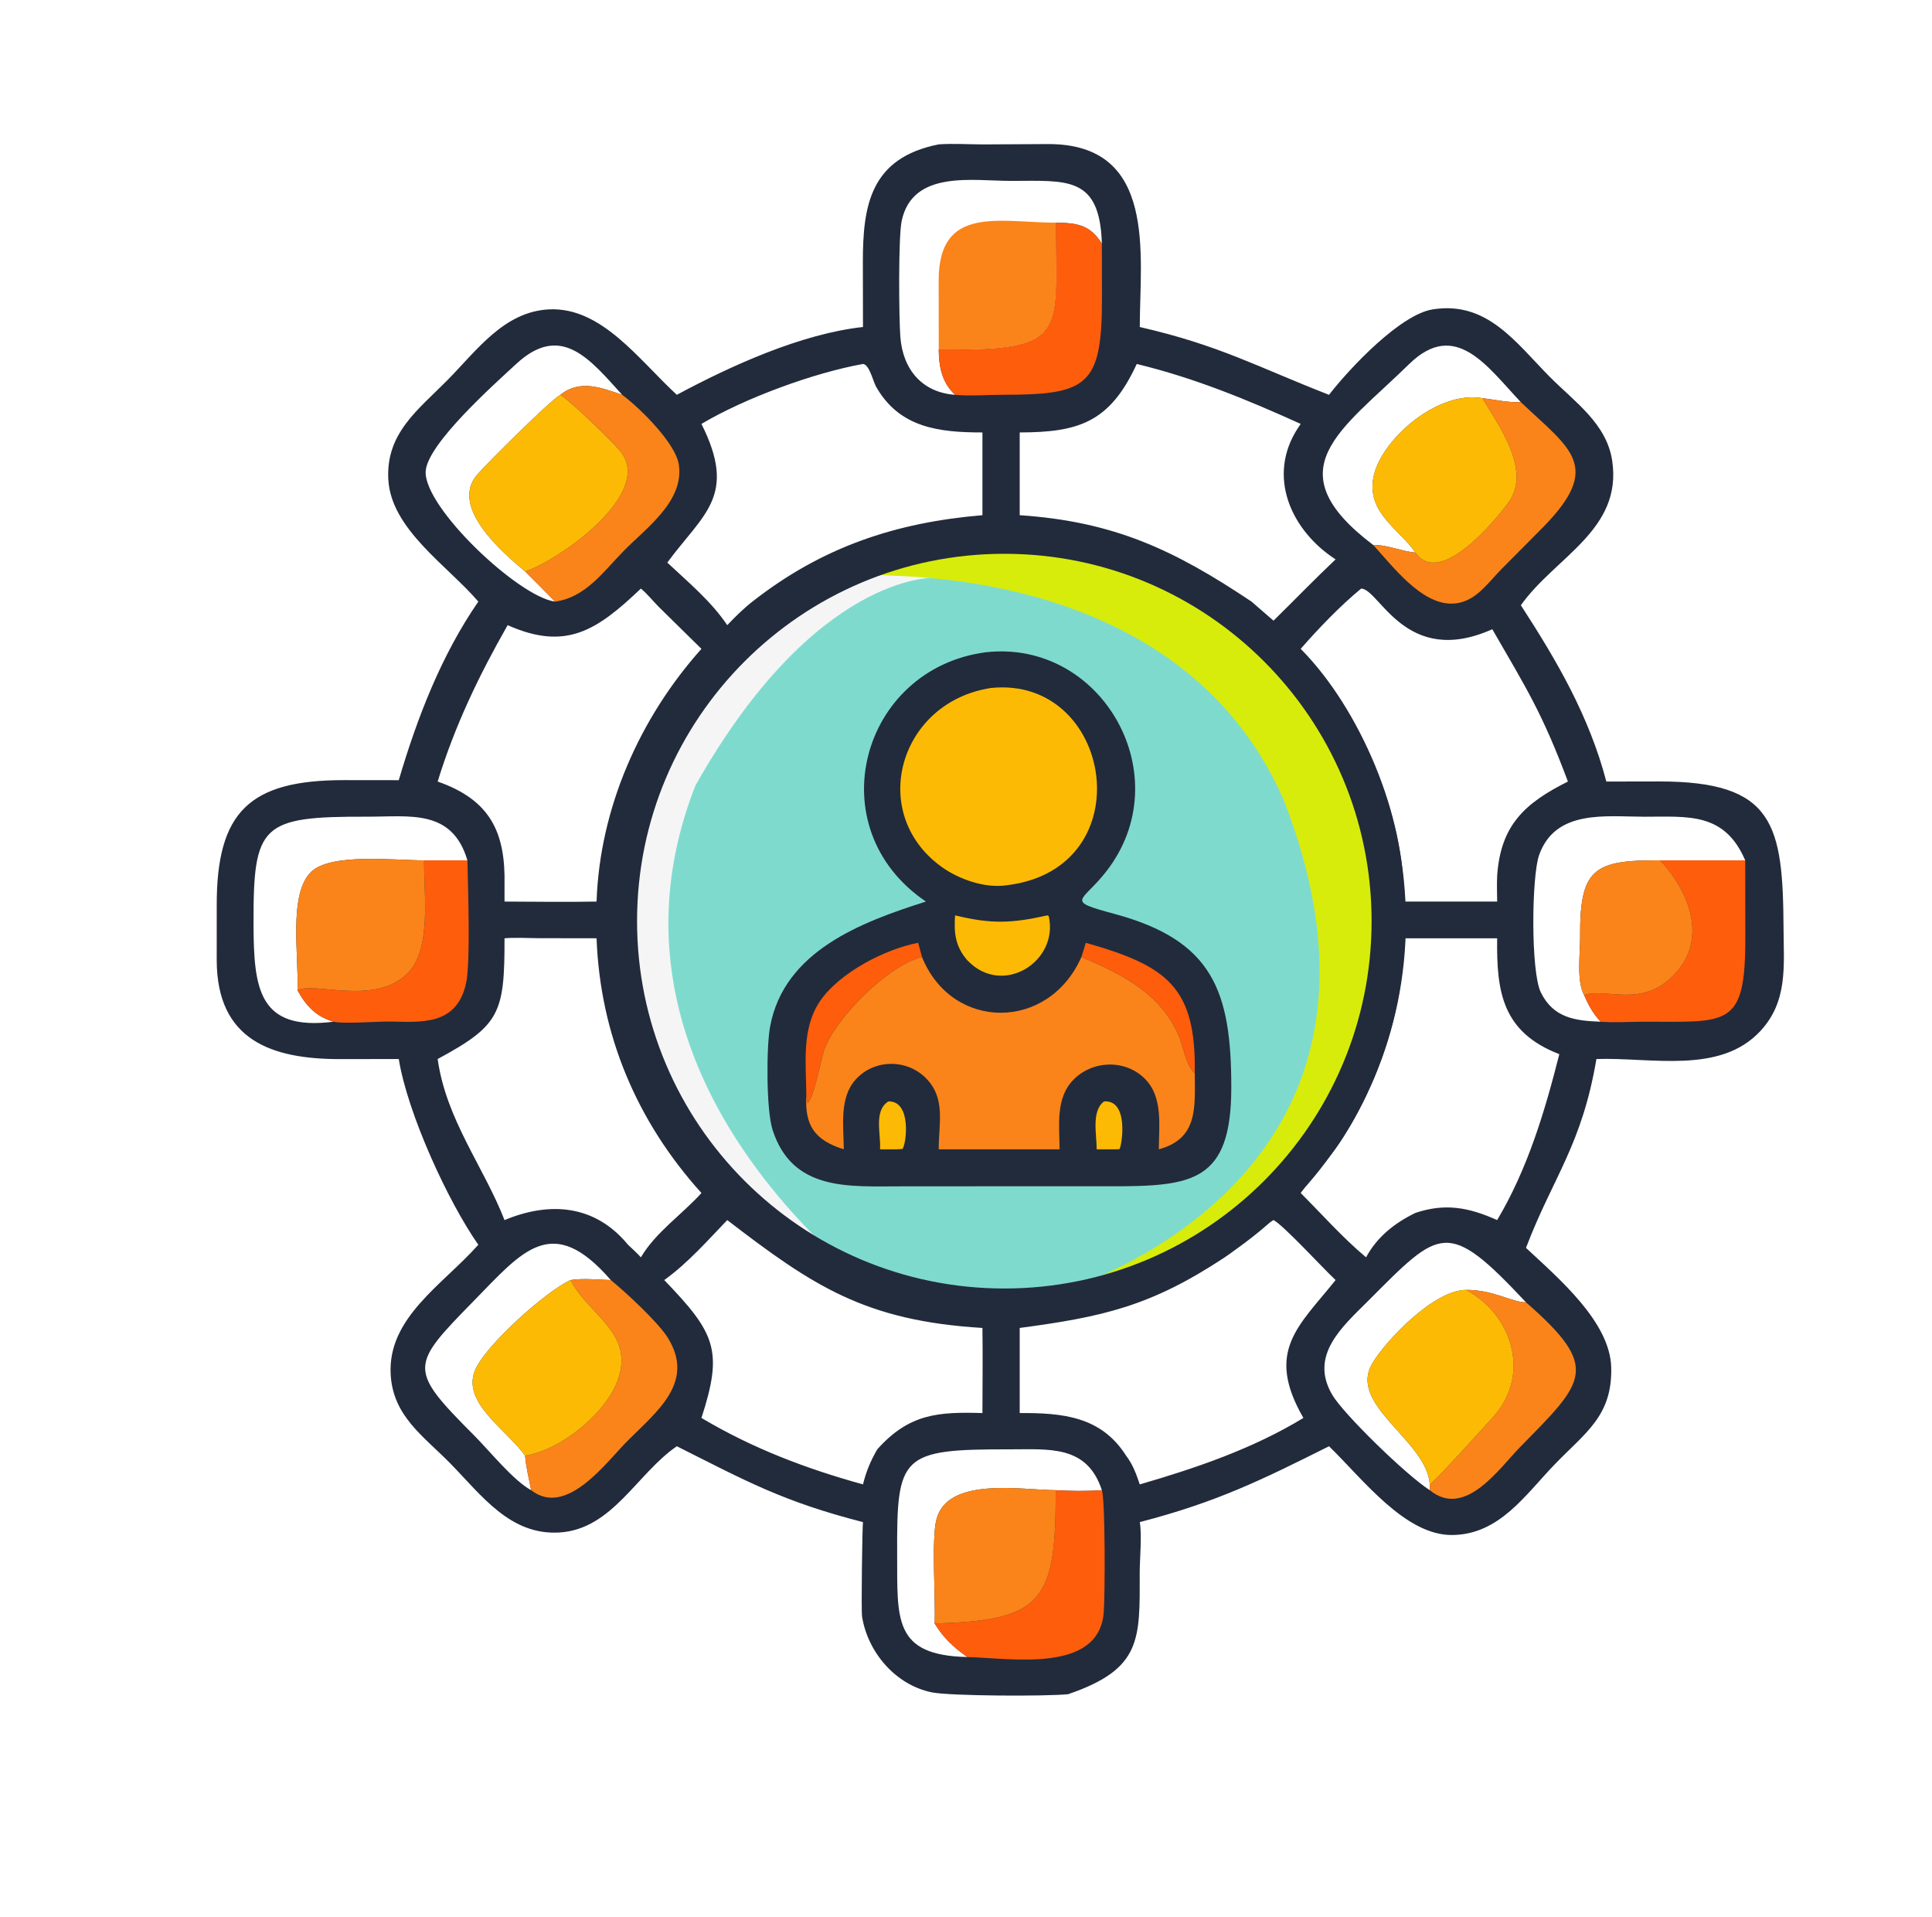
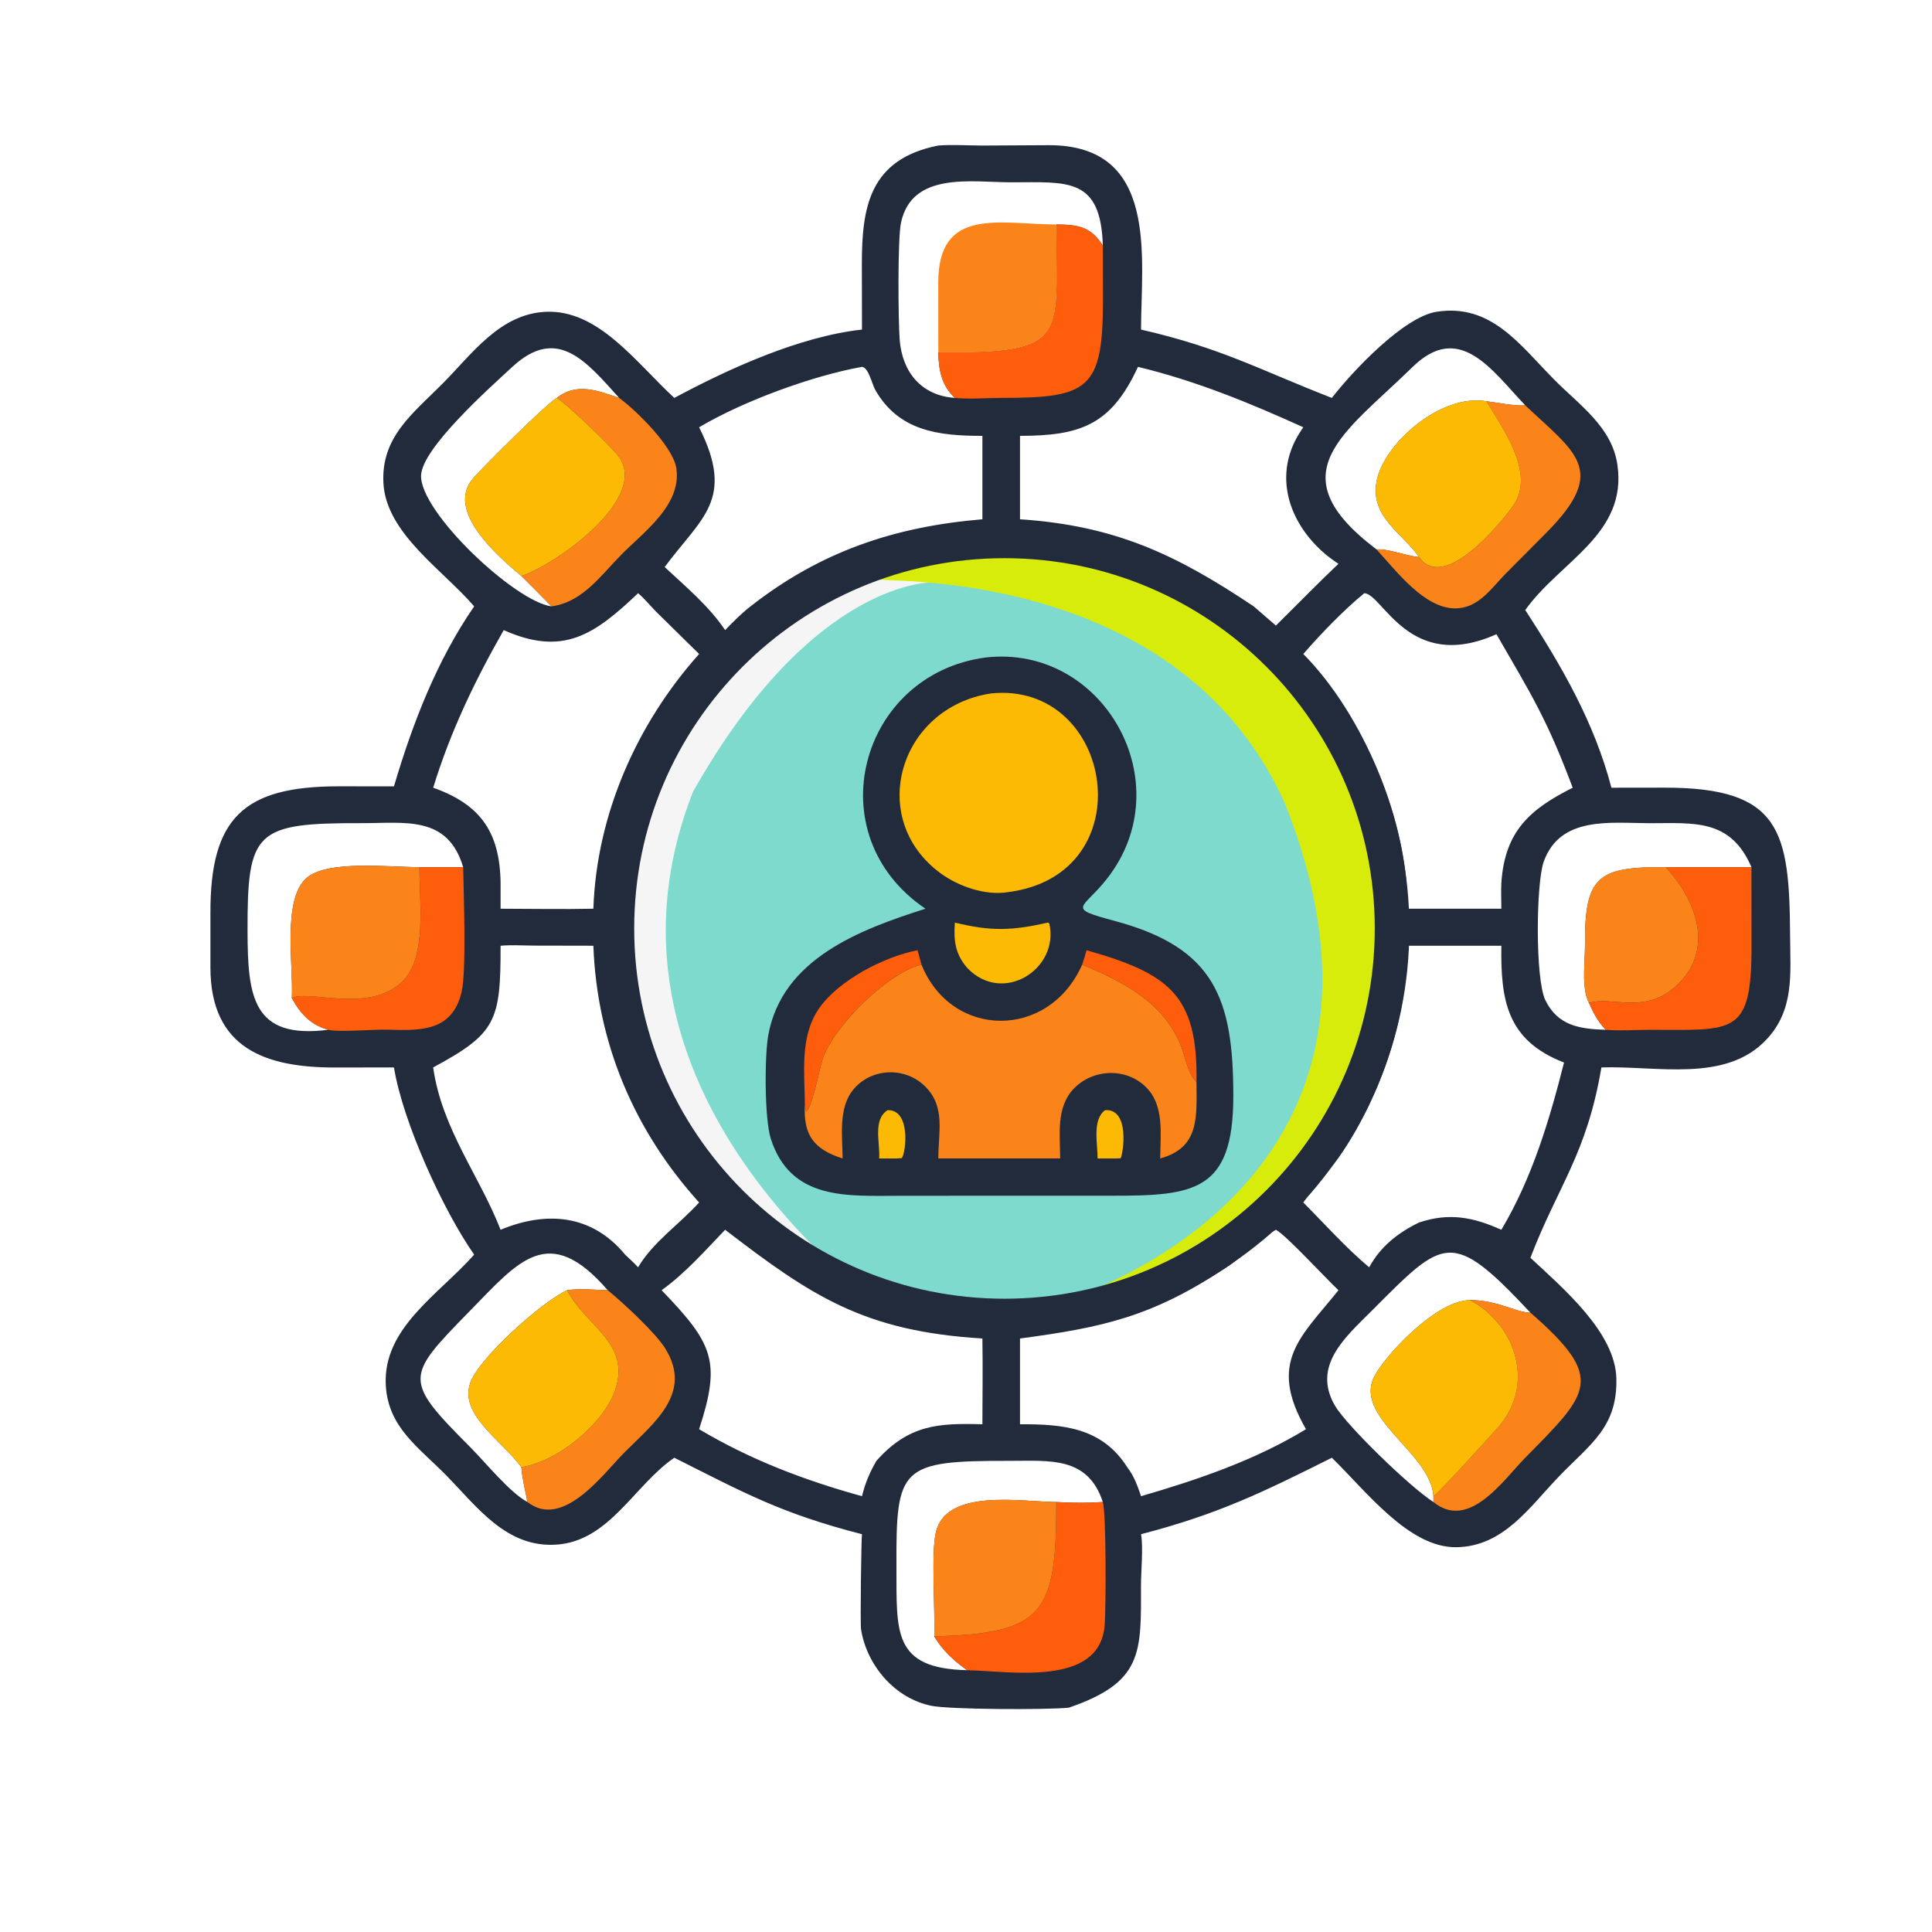
- <svg xmlns="http://www.w3.org/2000/svg" width="123" height="122" viewBox="0 0 123 122" fill="none">
-   <path d="M59.764 9.189C60.672 9.125 61.623 9.188 62.537 9.192L66.738 9.17C73.699 9.159 72.57 16.235 72.563 20.814C77.653 21.979 80.06 23.358 84.612 25.13C85.977 23.371 89.166 20.02 91.206 19.693C94.677 19.138 96.491 21.791 98.657 23.977C100.254 25.589 102.295 26.959 102.643 29.347C103.284 33.742 99.013 35.445 96.825 38.523C99.14 42.091 101.176 45.593 102.267 49.745L105.63 49.739C112.973 49.735 113.51 52.476 113.549 59.115C113.563 61.501 113.827 63.743 112.067 65.632C109.488 68.399 105.132 67.29 101.635 67.406C100.708 72.89 98.873 74.931 97.184 79.342L97.152 79.428C99.254 81.388 102.51 84.151 102.578 87.045C102.65 90.138 100.931 91.18 98.964 93.224C97.09 95.171 95.454 97.667 92.466 97.703C89.466 97.74 86.762 94.14 84.612 92.053C80.288 94.216 77.467 95.607 72.563 96.882C72.711 97.666 72.558 99.256 72.559 100.107C72.566 104.363 72.693 106.226 68.003 107.835C66.544 107.981 60.488 107.951 59.337 107.72C57.029 107.257 55.251 105.184 54.883 102.897C54.822 102.515 54.898 97.087 54.941 96.882C49.834 95.573 47.497 94.266 43.091 92.053C40.563 93.776 38.99 97.336 35.618 97.542C32.478 97.734 30.658 95.175 28.689 93.167C26.955 91.398 25.019 90.141 24.872 87.48C24.674 83.877 28.17 81.781 30.404 79.281L30.452 79.227C28.524 76.482 25.951 70.883 25.387 67.406L21.678 67.412C17.295 67.417 13.811 66.218 13.797 61.118L13.798 57.672C13.777 51.634 15.909 49.656 21.905 49.654L25.387 49.658C26.555 45.699 28.092 41.709 30.452 38.292C28.498 36.003 24.897 33.695 24.722 30.518C24.559 27.586 26.604 26.095 28.461 24.221C30.333 22.331 32.076 19.829 34.962 19.691C38.308 19.532 40.687 22.92 43.091 25.13C46.547 23.272 51.023 21.242 54.941 20.814L54.934 16.686C54.931 13.084 55.407 10.052 59.764 9.189ZM46.3 74.128C46.938 75.101 47.977 75.966 48.908 76.654C49.539 76.338 50.245 76.945 50.81 77.213C58.01 80.615 65.585 81.221 72.992 77.739C82.097 73.459 86.59 63.005 84.483 53.367C82.678 45.113 76.019 38.97 67.833 37.093C66.465 36.779 63.62 36.712 62.633 36.36L62.598 36.267C62.892 35.839 64.399 35.923 64.919 35.808C59.919 35.655 53.234 38.741 49.723 42.049C41.128 50.146 40.509 61.105 45.039 71.373C45.304 71.974 46.249 73.673 46.3 74.128ZM32.12 59.721C32.129 64.506 31.822 65.267 27.864 67.406C28.402 71.269 30.809 74.284 32.12 77.658C35.054 76.438 37.908 76.707 39.982 79.227C40.256 79.489 40.548 79.746 40.803 80.028C41.739 78.435 43.425 77.301 44.657 75.934C40.548 71.392 38.207 65.86 37.98 59.721L34.237 59.715C33.533 59.71 32.822 59.663 32.12 59.721ZM81.078 77.658L80.993 77.707C79.902 78.353 79.005 79.344 77.938 80.05C73.254 83.147 70.177 83.823 64.919 84.523V89.94C67.659 89.925 70.108 90.157 71.69 92.649C72.128 93.226 72.331 93.801 72.563 94.481C76.142 93.444 79.782 92.202 82.98 90.251C80.523 85.989 82.684 84.41 85.03 81.475C84.268 80.768 81.695 77.965 81.078 77.658ZM90.119 59.721H89.368C89.398 64.145 87.733 69.076 85.293 72.734C84.539 73.865 83.571 74.826 82.809 75.934C84.161 77.291 85.505 78.805 86.97 80.028C87.679 78.717 88.792 77.841 90.119 77.198C92.019 76.565 93.519 76.852 95.316 77.658C97.256 74.4 98.352 70.744 99.273 67.097C95.661 65.701 95.267 63.17 95.316 59.721H90.119ZM46.3 77.658C45.025 78.984 43.789 80.396 42.289 81.475C45.544 84.854 46.055 85.957 44.657 90.251C47.908 92.186 51.302 93.475 54.941 94.481C55.144 93.659 55.426 92.978 55.855 92.246C57.894 89.962 59.759 89.861 62.546 89.94C62.549 88.135 62.574 86.327 62.546 84.523C55.078 84.069 51.767 81.858 46.3 77.658ZM86.659 37.462C85.353 38.534 83.925 40.015 82.809 41.299C86.595 45.117 89.489 51.986 89.368 57.384H95.316C95.313 56.842 95.289 56.291 95.316 55.75C95.532 52.483 97.127 51.095 99.821 49.745C98.188 45.389 97.207 43.86 95.007 40.051C89.479 42.519 87.834 37.493 86.659 37.462ZM40.803 37.462C38.012 40.114 36.048 41.45 32.319 39.791C30.484 43.008 28.955 46.195 27.864 49.745C31.22 50.919 32.193 52.982 32.12 56.34V57.384C34.071 57.388 36.029 57.425 37.98 57.384C38.182 51.439 40.72 45.701 44.657 41.299L41.955 38.642C41.585 38.272 41.201 37.789 40.803 37.462ZM54.941 23.167C51.835 23.722 47.455 25.321 44.657 26.982C46.961 31.574 44.785 32.688 42.483 35.808C43.807 37.047 45.283 38.277 46.3 39.791C46.808 39.259 47.321 38.747 47.901 38.292C52.349 34.808 57.029 33.255 62.546 32.792V27.525C59.761 27.526 57.256 27.222 55.775 24.611C55.58 24.267 55.348 23.192 54.941 23.167ZM72.37 23.167C70.658 26.887 68.677 27.516 64.919 27.525V32.792C70.923 33.197 74.748 34.993 79.678 38.292L81.078 39.505C82.398 38.21 83.687 36.872 85.03 35.604C82.191 33.767 80.621 30.3 82.644 27.226L82.809 26.982C79.396 25.434 76.025 24.05 72.37 23.167ZM60.806 25.13C59.97 24.347 59.775 23.352 59.764 22.247L60.803 22.249C68.047 22.257 67.216 20.97 67.213 14.176C68.591 14.185 69.398 14.316 70.15 15.509C70.02 11.187 67.948 11.51 64.388 11.514C61.91 11.517 58.096 10.802 57.404 14.067C57.187 15.093 57.228 20.243 57.32 21.442C57.479 23.515 58.704 24.982 60.806 25.13ZM46.3 74.128C46.249 73.673 45.304 71.974 45.039 71.373C40.509 61.105 41.128 50.146 49.723 42.049C53.234 38.741 59.919 35.655 64.919 35.808C66.881 35.784 68.972 36.435 70.635 36.37C65.38 34.384 59.06 34.945 54.003 37.245C42.319 42.56 36.979 56.87 42.442 68.507C43.385 70.514 44.667 72.61 46.3 74.128ZM101.907 65.031C101.413 64.508 101.139 63.989 100.851 63.334C100.355 62.41 100.605 60.7 100.598 59.672C100.567 55.313 101.42 54.732 105.692 54.76H111.108C109.785 51.681 107.466 51.986 104.683 51.984C102.228 51.981 99.022 51.501 97.986 54.428C97.508 55.778 97.447 61.838 98.096 63.164C98.894 64.793 100.287 64.975 101.907 65.031ZM21.234 65.031C20.109 64.698 19.489 64.029 18.939 63.026C19.042 60.936 18.341 56.917 19.805 55.497C21.059 54.281 25.067 54.761 27 54.76H29.758C28.78 51.467 26.084 51.989 23.352 51.982C16.627 51.964 16.123 52.469 16.141 58.799C16.152 62.94 16.457 65.635 21.234 65.031ZM61.584 105.469C60.732 104.868 60.04 104.229 59.504 103.331C59.571 101.735 59.292 98.011 59.615 96.723C60.308 93.963 65.064 94.841 67.213 94.85C68.197 94.906 69.166 94.918 70.15 94.85C69.204 91.955 66.787 92.254 64.277 92.25C57.355 92.238 57.088 92.615 57.117 98.935C57.136 103.057 56.851 105.363 61.584 105.469ZM35.337 38.292C34.711 37.643 34.068 37.009 33.431 36.37C32.02 35.19 28.596 32.27 30.382 30.21C31.027 29.467 35.044 25.466 35.674 25.13C36.926 24.128 38.284 24.678 39.611 25.13C37.538 22.842 35.714 20.526 32.859 23.17C31.478 24.449 27.181 28.266 27.1 30.011C26.994 32.31 33.013 37.989 35.337 38.292ZM91.027 94.85V94.481C90.849 91.683 85.796 89.438 87.366 86.783C88.246 85.296 91.301 82.108 93.336 82.102C95.101 82.093 96.23 82.888 97.152 82.893C92.144 77.542 91.708 78.189 87.136 82.768C85.461 84.444 83.334 86.255 84.818 88.781C85.526 89.988 89.484 93.858 91.027 94.85ZM87.429 34.692C88.263 34.655 89.239 35.095 90.119 35.175C89.052 33.65 87.044 32.654 87.428 30.434C87.837 28.07 91.462 24.837 94.371 25.34C95.144 25.434 96.057 25.637 96.825 25.598C94.717 23.38 92.677 20.27 89.706 23.18C85.402 27.394 81.066 29.876 87.429 34.692ZM33.817 94.85C33.678 94.108 33.488 93.407 33.431 92.649C32.214 90.972 29.469 89.319 30.212 87.299C30.801 85.699 34.805 82.152 36.325 81.475C37.133 81.346 38.067 81.455 38.886 81.475C35.139 77.152 33.263 79.635 30.136 82.829C26.089 86.964 25.972 87.135 30.22 91.4C31.17 92.355 32.694 94.248 33.817 94.85Z" fill="#222B3B" />
-   <path d="M87.103 58.412C87.103 71.326 76.526 82.231 63.612 82.231C50.699 82.231 40.34 71.326 40.34 58.412C40.34 45.499 50.808 35.031 63.722 35.031C76.635 35.031 87.103 45.499 87.103 58.412Z" fill="#7FDACE" />
-   <path d="M29.759 54.761C29.785 56.316 29.971 61.237 29.67 62.594C29.073 65.282 26.83 65.054 24.887 65.021C24.006 65.006 21.916 65.186 21.235 65.032C20.11 64.699 19.49 64.03 18.939 63.026C20.032 62.476 23.793 64.013 25.905 61.996C27.506 60.467 26.977 56.899 27.001 54.761H29.759Z" fill="#FE5D0C" />
-   <path d="M58.258 71.851C58.258 73.118 57.525 74.145 56.619 74.145C55.714 74.145 54.98 73.118 54.98 71.851C54.98 70.584 55.714 69.556 56.619 69.556C57.525 69.556 58.258 70.584 58.258 71.851Z" fill="#FDBA05" />
-   <path d="M72.026 71.851C72.026 73.118 71.292 74.145 70.387 74.145C69.482 74.145 68.748 73.118 68.748 71.851C68.748 70.584 69.482 69.556 70.387 69.556C71.292 69.556 72.026 70.584 72.026 71.851Z" fill="#FDBA05" />
-   <path d="M93.337 82.101C95.101 82.093 96.23 82.887 97.152 82.893C101.958 87.083 100.877 87.928 96.786 92.095C95.451 93.455 93.268 96.686 91.027 94.849V94.481C91.4 94.244 94.649 90.648 95.093 90.149C97.458 87.49 96.296 83.699 93.337 82.101Z" fill="#FA8419" />
-   <path d="M35.674 25.129C36.927 24.128 38.285 24.678 39.611 25.129C40.787 26.006 43.017 28.232 43.217 29.567C43.565 31.888 41.164 33.59 39.736 35.037C38.436 36.355 37.3 38.024 35.338 38.292C34.712 37.642 34.068 37.008 33.432 36.369C35.422 35.754 41.742 31.419 39.478 28.702C38.936 28.052 36.34 25.537 35.674 25.129Z" fill="#FA8419" />
-   <path d="M111.109 54.761L111.115 59.676C111.125 65.433 110.029 65.031 104.681 65.031C103.762 65.032 102.825 65.102 101.908 65.032C101.414 64.509 101.14 63.99 100.852 63.335C102.258 62.881 104.339 64.079 106.317 62.298C108.816 60.048 107.668 56.889 105.692 54.761H111.109Z" fill="#FE5D0C" />
-   <path d="M94.37 25.34C95.143 25.434 96.056 25.638 96.824 25.599C99.985 28.59 102.059 29.664 98.24 33.556L95.575 36.239C94.654 37.177 93.869 38.404 92.423 38.42C90.46 38.442 88.687 36.06 87.428 34.692C88.262 34.656 89.238 35.096 90.118 35.176C91.674 37.426 95.239 33.077 96.034 31.981C97.52 29.936 95.419 27.096 94.37 25.34Z" fill="#FA8419" />
-   <path d="M38.887 81.475C39.841 82.256 41.893 84.15 42.514 85.146C44.284 87.985 41.801 89.851 39.941 91.721C38.591 93.078 36.059 96.601 33.817 94.85C33.678 94.108 33.489 93.407 33.432 92.649C35.824 92.259 38.648 89.852 39.353 87.784C40.377 84.78 37.447 83.713 36.325 81.475C37.133 81.346 38.067 81.455 38.887 81.475Z" fill="#FA8419" />
-   <path d="M67.212 94.851C68.196 94.907 69.166 94.919 70.15 94.851C70.374 95.525 70.354 101.692 70.266 102.671C69.919 106.527 64.346 105.534 61.584 105.47C60.731 104.868 60.04 104.229 59.504 103.331C66.5 103.166 67.211 101.809 67.212 94.851Z" fill="#FE5D0C" />
-   <path d="M67.213 14.177C68.59 14.186 69.398 14.316 70.15 15.51L70.156 18.962C70.165 24.601 69.218 25.126 63.816 25.128C62.821 25.128 61.796 25.219 60.806 25.13C59.97 24.348 59.775 23.353 59.764 22.248L60.803 22.25C68.047 22.258 67.215 20.971 67.213 14.177Z" fill="#FE5D0C" />
-   <path d="M100.851 63.334C100.355 62.409 100.605 60.7 100.598 59.671C100.567 55.313 101.42 54.732 105.692 54.76C107.668 56.888 108.816 60.047 106.317 62.297C104.339 64.078 102.258 62.88 100.851 63.334Z" fill="#FA8419" />
-   <path d="M59.504 103.33C59.571 101.735 59.291 98.011 59.615 96.723C60.307 93.963 65.063 94.84 67.213 94.85C67.211 101.808 66.5 103.165 59.504 103.33Z" fill="#FA8419" />
-   <path d="M18.939 63.026C19.041 60.936 18.341 56.918 19.805 55.497C21.059 54.281 25.067 54.761 27 54.76C26.976 56.898 27.505 60.466 25.904 61.995C23.793 64.012 20.032 62.475 18.939 63.026Z" fill="#FA8419" />
-   <path d="M33.431 92.65C32.214 90.972 29.468 89.32 30.212 87.3C30.8 85.699 34.805 82.153 36.325 81.476C37.446 83.713 40.376 84.781 39.352 87.784C38.647 89.853 35.824 92.259 33.431 92.65Z" fill="#FDBA05" />
-   <path d="M90.118 35.175C89.051 33.65 87.043 32.654 87.427 30.434C87.836 28.07 91.461 24.837 94.37 25.34C95.419 27.096 97.519 29.935 96.034 31.981C95.239 33.076 91.674 37.426 90.118 35.175Z" fill="#FDBA05" />
-   <path d="M33.43 36.369C32.019 35.189 28.595 32.27 30.381 30.21C31.027 29.467 35.044 25.466 35.673 25.129C36.339 25.538 38.935 28.052 39.477 28.703C41.741 31.419 35.421 35.755 33.43 36.369Z" fill="#FDBA05" />
-   <path d="M91.028 94.481C90.849 91.682 85.796 89.438 87.367 86.782C88.246 85.295 91.301 82.107 93.337 82.101C96.296 83.699 97.459 87.49 95.093 90.149C94.649 90.648 91.4 94.244 91.028 94.481Z" fill="#FDBA05" />
-   <path d="M59.765 22.247L59.76 17.832C59.765 13.032 63.632 14.162 67.214 14.175C67.216 20.97 68.048 22.257 60.804 22.249L59.765 22.247Z" fill="#FA8419" />
-   <path d="M62.739 41.519C70.185 40.663 75.149 49.449 70.411 55.491C68.864 57.464 67.76 57.308 70.958 58.171C77.21 59.859 78.388 63.076 78.39 69.201C78.392 75.256 75.909 75.511 70.683 75.507L64.14 75.506L57.307 75.51C54.038 75.511 50.438 75.828 49.183 71.906C48.78 70.647 48.784 66.666 49.027 65.349C49.914 60.537 54.821 58.692 58.949 57.384C52.034 52.708 54.797 42.581 62.739 41.519ZM70.29 70.103C69.458 70.724 69.831 72.252 69.819 73.154H70.946L71.267 73.144C71.424 72.944 71.898 69.991 70.29 70.103ZM56.564 70.103C55.601 70.696 56.098 72.189 56.025 73.154H57.118L57.458 73.13C57.716 72.773 58.037 70.072 56.564 70.103Z" fill="#222B3B" />
-   <path d="M69.124 60.008C74.318 61.483 76.155 62.823 76.064 68.319C75.498 67.787 75.365 66.731 75.077 66.019C73.963 63.268 71.428 62.006 68.846 60.915C68.942 60.614 69.042 60.313 69.124 60.008Z" fill="#FE5D0C" />
-   <path d="M51.335 69.742C51.322 67.71 51.01 65.472 52.216 63.708C53.438 61.918 56.35 60.404 58.454 60.008L58.699 60.915C56.554 61.425 53.149 64.825 52.46 66.867C52.283 67.391 51.79 69.988 51.413 70.205L51.335 69.742Z" fill="#FE5D0C" />
-   <path d="M66.679 58.263L66.765 58.303C67.436 61.186 63.834 63.49 61.584 61.121C60.822 60.244 60.722 59.387 60.806 58.263C63.097 58.821 64.403 58.775 66.679 58.263Z" fill="#FDBA05" />
-   <path d="M63.086 43.79C70.862 42.986 72.835 55.252 64.139 56.34C62.735 56.564 61.045 55.976 59.92 55.157C55.22 51.737 57.247 44.685 63.086 43.79Z" fill="#FDBA05" />
-   <path d="M51.335 69.743L51.413 70.206C51.79 69.989 52.283 67.391 52.46 66.868C53.149 64.826 56.554 61.426 58.699 60.915C60.608 65.635 66.753 65.653 68.846 60.915C71.428 62.006 73.963 63.269 75.078 66.02C75.366 66.731 75.498 67.788 76.064 68.319C76.079 70.535 76.265 72.475 73.775 73.154C73.785 71.65 74.05 69.825 72.892 68.665C71.638 67.409 69.543 67.479 68.322 68.743C67.187 69.916 67.45 71.661 67.459 73.154H59.764C59.752 71.53 60.242 69.908 58.932 68.607C57.69 67.373 55.603 67.418 54.444 68.746C53.427 69.912 53.707 71.712 53.72 73.154C51.859 72.569 51.231 71.636 51.335 69.743Z" fill="#FA8419" />
-   <path d="M44.273 49.999C36.515 69.775 57.567 83.337 56.854 83.061C45.59 78.689 37.547 67.212 40.211 55.26C42.875 43.308 54.215 34.047 59.46 36.778C59.46 36.778 51.921 36.45 44.273 49.999Z" fill="#F5F5F5" />
-   <path d="M81.68 50.809C74.831 35.342 55.182 36.879 55.875 36.556C67.581 31.102 81.194 38.114 86.749 50.038C92.303 61.961 83.436 79.974 66.453 82.56C66.453 82.56 91.638 76.064 81.68 50.809Z" fill="#D7EC0B" />
-   <path fill-rule="evenodd" clip-rule="evenodd" d="M89.507 58.63C89.507 72.751 78.06 84.197 63.94 84.197C49.82 84.197 38.373 72.751 38.373 58.63C38.373 44.51 49.82 33.063 63.94 33.063C78.06 33.063 89.507 44.51 89.507 58.63ZM63.94 82.012C76.853 82.012 87.322 71.544 87.322 58.63C87.322 45.717 76.853 35.249 63.94 35.249C51.027 35.249 40.558 45.717 40.558 58.63C40.558 71.544 51.027 82.012 63.94 82.012Z" fill="#222B3B" />
+ <svg xmlns="http://www.w3.org/2000/svg" width="80" height="80" viewBox="0 0 80 80" fill="none">
+   <path d="M38.855 6.025C39.451 5.982 40.074 6.024 40.674 6.027L43.428 6.012C47.993 6.005 47.253 10.645 47.248 13.647C50.586 14.411 52.164 15.316 55.149 16.477C56.044 15.324 58.135 13.127 59.473 12.912C61.749 12.549 62.939 14.289 64.359 15.722C65.406 16.779 66.745 17.677 66.973 19.243C67.393 22.125 64.592 23.242 63.158 25.26C64.675 27.599 66.01 29.896 66.726 32.618L68.932 32.615C73.747 32.612 74.099 34.41 74.124 38.763C74.133 40.328 74.306 41.798 73.153 43.036C71.462 44.851 68.605 44.123 66.311 44.2C65.704 47.796 64.501 49.134 63.393 52.027L63.372 52.083C64.751 53.368 66.885 55.18 66.93 57.078C66.978 59.106 65.85 59.789 64.56 61.13C63.331 62.406 62.258 64.043 60.3 64.067C58.332 64.091 56.559 61.73 55.149 60.362C52.314 61.78 50.464 62.692 47.248 63.528C47.345 64.043 47.245 65.085 47.246 65.643C47.25 68.434 47.334 69.656 44.258 70.711C43.301 70.806 39.33 70.787 38.575 70.635C37.062 70.332 35.896 68.972 35.655 67.472C35.614 67.222 35.665 63.663 35.693 63.528C32.343 62.669 30.811 61.813 27.922 60.362C26.265 61.491 25.233 63.826 23.022 63.961C20.962 64.087 19.77 62.409 18.478 61.092C17.341 59.932 16.071 59.108 15.975 57.363C15.845 55 18.138 53.626 19.603 51.986L19.634 51.951C18.37 50.151 16.683 46.48 16.313 44.2L13.881 44.203C11.007 44.207 8.722 43.421 8.713 40.076L8.713 37.817C8.7 33.857 10.098 32.56 14.03 32.559L16.313 32.562C17.079 29.966 18.087 27.349 19.634 25.109C18.353 23.607 15.992 22.094 15.877 20.011C15.77 18.088 17.111 17.111 18.329 15.882C19.556 14.643 20.699 13.002 22.592 12.911C24.786 12.807 26.346 15.029 27.922 16.477C30.188 15.259 33.123 13.928 35.693 13.647L35.688 10.941C35.686 8.579 35.998 6.591 38.855 6.025ZM30.026 48.608C30.445 49.246 31.126 49.813 31.736 50.264C32.15 50.057 32.613 50.455 32.984 50.63C37.705 52.862 42.672 53.258 47.529 50.975C53.5 48.169 56.446 41.314 55.064 34.994C53.881 29.581 49.514 25.553 44.147 24.323C43.249 24.117 41.384 24.072 40.736 23.841L40.713 23.781C40.906 23.5 41.895 23.555 42.236 23.48C38.957 23.379 34.573 25.403 32.271 27.572C26.635 32.882 26.229 40.068 29.2 46.801C29.374 47.195 29.993 48.309 30.026 48.608ZM20.728 39.161C20.734 42.298 20.533 42.797 17.937 44.2C18.29 46.733 19.869 48.71 20.728 50.922C22.652 50.123 24.523 50.299 25.884 51.951C26.063 52.123 26.255 52.292 26.422 52.476C27.035 51.432 28.141 50.688 28.949 49.792C26.254 46.813 24.72 43.186 24.57 39.161L22.117 39.156C21.655 39.153 21.188 39.122 20.728 39.161ZM52.832 50.922L52.776 50.955C52.06 51.378 51.472 52.028 50.772 52.491C47.701 54.522 45.683 54.965 42.236 55.424V58.976C44.033 58.966 45.638 59.118 46.676 60.753C46.963 61.131 47.096 61.508 47.248 61.954C49.595 61.273 51.982 60.459 54.078 59.18C52.468 56.386 53.885 55.35 55.423 53.425C54.924 52.962 53.236 51.123 52.832 50.922ZM58.76 39.161H58.267C58.287 42.062 57.196 45.295 55.596 47.693C55.101 48.435 54.466 49.065 53.967 49.792C54.853 50.682 55.734 51.675 56.695 52.476C57.16 51.617 57.89 51.042 58.76 50.621C60.006 50.206 60.99 50.394 62.168 50.922C63.44 48.786 64.159 46.388 64.763 43.997C62.395 43.082 62.136 41.422 62.168 39.161H58.76ZM30.026 50.922C29.19 51.792 28.38 52.718 27.396 53.425C29.53 55.641 29.866 56.364 28.949 59.18C31.081 60.449 33.306 61.294 35.693 61.954C35.826 61.415 36.011 60.968 36.292 60.488C37.629 58.99 38.852 58.924 40.679 58.976C40.682 57.793 40.698 56.607 40.679 55.424C35.782 55.126 33.612 53.676 30.026 50.922ZM56.491 24.564C55.635 25.267 54.698 26.238 53.967 27.08C56.449 29.584 58.347 34.088 58.267 37.628H62.168C62.166 37.273 62.15 36.911 62.168 36.556C62.31 34.414 63.356 33.504 65.122 32.618C64.051 29.762 63.408 28.759 61.965 26.262C58.34 27.881 57.262 24.585 56.491 24.564ZM26.422 24.564C24.592 26.303 23.304 27.18 20.858 26.092C19.655 28.201 18.652 30.291 17.937 32.618C20.138 33.389 20.776 34.741 20.728 36.943V37.628C22.007 37.63 23.292 37.655 24.57 37.628C24.703 33.729 26.368 29.967 28.949 27.08L27.177 25.338C26.935 25.095 26.683 24.779 26.422 24.564ZM35.693 15.191C33.656 15.554 30.784 16.603 28.949 17.692C30.46 20.703 29.033 21.434 27.523 23.48C28.392 24.292 29.36 25.098 30.026 26.092C30.36 25.743 30.696 25.407 31.076 25.109C33.993 22.824 37.062 21.805 40.679 21.502V18.048C38.853 18.049 37.211 17.849 36.239 16.138C36.112 15.912 35.96 15.207 35.693 15.191ZM47.121 15.191C45.999 17.63 44.7 18.042 42.236 18.048V21.502C46.173 21.767 48.681 22.945 51.914 25.109L52.832 25.904C53.697 25.055 54.542 24.177 55.423 23.346C53.562 22.141 52.532 19.868 53.859 17.852L53.967 17.692C51.729 16.677 49.518 15.769 47.121 15.191ZM39.538 16.477C38.99 15.964 38.862 15.312 38.855 14.587L39.537 14.589C44.287 14.594 43.742 13.75 43.74 9.295C44.643 9.301 45.173 9.386 45.666 10.169C45.58 7.335 44.222 7.546 41.887 7.549C40.262 7.551 37.762 7.082 37.308 9.223C37.165 9.896 37.193 13.273 37.253 14.059C37.357 15.419 38.16 16.381 39.538 16.477ZM30.026 48.608C29.993 48.309 29.374 47.195 29.2 46.801C26.229 40.068 26.635 32.882 32.271 27.572C34.573 25.403 38.957 23.379 42.236 23.48C43.522 23.464 44.894 23.891 45.983 23.848C42.538 22.546 38.393 22.914 35.077 24.422C27.416 27.907 23.914 37.291 27.497 44.921C28.115 46.238 28.956 47.612 30.026 48.608ZM66.49 42.642C66.166 42.299 65.987 41.959 65.797 41.53C65.472 40.923 65.636 39.803 65.631 39.128C65.611 36.27 66.171 35.889 68.972 35.907H72.524C71.656 33.888 70.135 34.088 68.311 34.087C66.701 34.085 64.598 33.77 63.919 35.69C63.606 36.575 63.565 40.548 63.991 41.418C64.514 42.486 65.428 42.606 66.49 42.642ZM13.59 42.642C12.852 42.424 12.445 41.985 12.085 41.327C12.152 39.957 11.693 37.322 12.653 36.391C13.475 35.593 16.103 35.908 17.371 35.907H19.179C18.538 33.748 16.77 34.09 14.979 34.085C10.569 34.074 10.239 34.405 10.25 38.556C10.257 41.271 10.457 43.039 13.59 42.642ZM40.049 69.159C39.49 68.765 39.036 68.346 38.685 67.757C38.729 66.711 38.546 64.269 38.758 63.424C39.212 61.614 42.331 62.19 43.74 62.196C44.385 62.233 45.02 62.24 45.666 62.196C45.046 60.297 43.46 60.493 41.815 60.491C37.276 60.483 37.101 60.73 37.12 64.874C37.132 67.577 36.945 69.089 40.049 69.159ZM22.838 25.109C22.427 24.683 22.005 24.267 21.588 23.848C20.663 23.074 18.417 21.16 19.589 19.809C20.012 19.322 22.646 16.698 23.058 16.477C23.88 15.821 24.77 16.182 25.64 16.477C24.281 14.978 23.085 13.459 21.213 15.193C20.307 16.031 17.489 18.534 17.436 19.678C17.367 21.186 21.314 24.91 22.838 25.109ZM59.356 62.196V61.954C59.239 60.119 55.925 58.647 56.955 56.906C57.532 55.931 59.535 53.84 60.87 53.836C62.027 53.831 62.767 54.352 63.372 54.355C60.088 50.846 59.802 51.271 56.804 54.273C55.706 55.372 54.311 56.56 55.284 58.216C55.748 59.008 58.343 61.545 59.356 62.196ZM56.996 22.748C57.543 22.724 58.183 23.012 58.76 23.065C58.061 22.064 56.744 21.412 56.996 19.956C57.264 18.406 59.641 16.285 61.548 16.615C62.055 16.677 62.654 16.81 63.158 16.785C61.775 15.33 60.437 13.291 58.489 15.199C55.667 17.962 52.824 19.59 56.996 22.748ZM21.841 62.196C21.75 61.709 21.625 61.249 21.588 60.753C20.79 59.653 18.99 58.569 19.477 57.245C19.863 56.195 22.489 53.869 23.485 53.425C24.015 53.341 24.628 53.412 25.165 53.425C22.708 50.59 21.478 52.219 19.427 54.313C16.773 57.025 16.696 57.137 19.482 59.934C20.105 60.559 21.105 61.801 21.841 62.196Z" fill="#222B3B" />
+   <path d="M56.782 38.303C56.782 46.771 49.846 53.922 41.378 53.922C32.91 53.922 26.117 46.771 26.117 38.303C26.117 29.835 32.982 22.971 41.45 22.971C49.917 22.971 56.782 29.835 56.782 38.303Z" fill="#7FDACE" />
+   <path d="M19.179 35.908C19.196 36.928 19.317 40.155 19.12 41.045C18.729 42.808 17.258 42.658 15.984 42.636C15.406 42.626 14.036 42.745 13.589 42.643C12.851 42.425 12.445 41.986 12.084 41.328C12.801 40.967 15.267 41.975 16.651 40.653C17.701 39.65 17.355 37.31 17.37 35.908H19.179Z" fill="#FE5D0C" />
+   <path d="M37.868 47.114C37.868 47.945 37.387 48.618 36.793 48.618C36.2 48.618 35.719 47.945 35.719 47.114C35.719 46.283 36.2 45.609 36.793 45.609C37.387 45.609 37.868 46.283 37.868 47.114Z" fill="#FDBA05" />
+   <path d="M46.895 47.114C46.895 47.945 46.414 48.618 45.821 48.618C45.227 48.618 44.746 47.945 44.746 47.114C44.746 46.283 45.227 45.609 45.821 45.609C46.414 45.609 46.895 46.283 46.895 47.114Z" fill="#FDBA05" />
+   <path d="M60.87 53.836C62.027 53.83 62.767 54.351 63.372 54.355C66.523 57.103 65.814 57.657 63.131 60.389C62.256 61.281 60.825 63.4 59.355 62.195V61.953C59.6 61.798 61.73 59.441 62.022 59.113C63.573 57.369 62.81 54.884 60.87 53.836Z" fill="#FA8419" />
+   <path d="M23.058 16.477C23.88 15.82 24.77 16.181 25.64 16.477C26.411 17.052 27.873 18.511 28.005 19.387C28.233 20.909 26.658 22.025 25.722 22.974C24.869 23.838 24.124 24.932 22.838 25.108C22.427 24.682 22.005 24.266 21.588 23.847C22.893 23.444 27.038 20.601 25.553 18.82C25.198 18.393 23.495 16.744 23.058 16.477Z" fill="#FA8419" />
+   <path d="M72.523 35.908L72.527 39.131C72.534 42.906 71.815 42.642 68.308 42.643C67.705 42.643 67.091 42.689 66.49 42.643C66.165 42.3 65.986 41.96 65.797 41.531C66.719 41.233 68.084 42.018 69.381 40.851C71.02 39.375 70.267 37.303 68.971 35.908H72.523Z" fill="#FE5D0C" />
+   <path d="M61.548 16.615C62.055 16.677 62.654 16.81 63.158 16.785C65.231 18.747 66.591 19.451 64.086 22.003L62.339 23.762C61.735 24.377 61.22 25.182 60.272 25.192C58.984 25.206 57.822 23.645 56.996 22.748C57.543 22.724 58.183 23.012 58.76 23.065C59.781 24.541 62.118 21.689 62.64 20.97C63.614 19.629 62.236 17.767 61.548 16.615Z" fill="#FA8419" />
+   <path d="M25.165 53.425C25.791 53.937 27.136 55.179 27.544 55.833C28.704 57.694 27.076 58.918 25.856 60.144C24.971 61.034 23.311 63.344 21.841 62.196C21.75 61.709 21.625 61.249 21.588 60.753C23.157 60.497 25.008 58.919 25.471 57.562C26.142 55.593 24.221 54.893 23.485 53.425C24.015 53.341 24.628 53.412 25.165 53.425Z" fill="#FA8419" />
+   <path d="M43.738 62.195C44.383 62.232 45.019 62.24 45.664 62.195C45.811 62.638 45.798 66.681 45.74 67.323C45.513 69.852 41.859 69.201 40.047 69.159C39.489 68.764 39.035 68.345 38.684 67.756C43.271 67.648 43.737 66.758 43.738 62.195Z" fill="#FE5D0C" />
+   <path d="M43.74 9.295C44.644 9.301 45.173 9.387 45.666 10.169L45.67 12.433C45.676 16.131 45.055 16.475 41.513 16.476C40.861 16.476 40.188 16.536 39.539 16.478C38.991 15.965 38.863 15.312 38.855 14.588L39.537 14.589C44.287 14.594 43.742 13.75 43.74 9.295Z" fill="#FE5D0C" />
+   <path d="M65.797 41.529C65.472 40.923 65.636 39.802 65.631 39.127C65.611 36.27 66.17 35.888 68.971 35.907C70.267 37.302 71.02 39.374 69.381 40.849C68.084 42.017 66.72 41.232 65.797 41.529Z" fill="#FA8419" />
+   <path d="M38.684 67.756C38.728 66.71 38.545 64.268 38.757 63.423C39.211 61.614 42.33 62.189 43.739 62.195C43.738 66.758 43.272 67.648 38.684 67.756Z" fill="#FA8419" />
+   <path d="M12.083 41.329C12.151 39.958 11.691 37.323 12.651 36.392C13.474 35.594 16.102 35.909 17.369 35.909C17.354 37.311 17.701 39.65 16.651 40.653C15.266 41.975 12.8 40.968 12.083 41.329Z" fill="#FA8419" />
+   <path d="M21.588 60.753C20.79 59.653 18.99 58.569 19.477 57.245C19.863 56.195 22.489 53.87 23.485 53.426C24.221 54.893 26.142 55.593 25.471 57.562C25.008 58.919 23.157 60.497 21.588 60.753Z" fill="#FDBA05" />
+   <path d="M58.761 23.064C58.061 22.064 56.744 21.411 56.996 19.955C57.265 18.405 59.641 16.285 61.549 16.614C62.237 17.766 63.614 19.628 62.64 20.969C62.119 21.688 59.782 24.54 58.761 23.064Z" fill="#FDBA05" />
+   <path d="M21.588 23.847C20.663 23.073 18.417 21.159 19.589 19.808C20.012 19.321 22.646 16.698 23.058 16.477C23.495 16.744 25.198 18.393 25.553 18.82C27.038 20.601 22.893 23.444 21.588 23.847Z" fill="#FDBA05" />
+   <path d="M59.357 61.953C59.24 60.119 55.926 58.647 56.956 56.905C57.533 55.93 59.536 53.84 60.871 53.836C62.811 54.884 63.574 57.369 62.023 59.113C61.731 59.441 59.601 61.798 59.357 61.953Z" fill="#FDBA05" />
+   <path d="M38.855 14.587L38.852 11.693C38.855 8.545 41.391 9.286 43.739 9.295C43.741 13.75 44.286 14.594 39.536 14.589L38.855 14.587Z" fill="#FA8419" />
+   <path d="M40.807 27.226C45.689 26.664 48.944 32.425 45.837 36.387C44.823 37.681 44.099 37.579 46.196 38.145C50.296 39.252 51.068 41.361 51.069 45.378C51.071 49.348 49.443 49.516 46.016 49.512L41.725 49.512L37.244 49.515C35.101 49.515 32.74 49.723 31.917 47.151C31.653 46.326 31.655 43.715 31.815 42.851C32.397 39.696 35.614 38.486 38.322 37.629C33.787 34.562 35.599 27.922 40.807 27.226ZM45.758 45.969C45.213 46.376 45.457 47.378 45.449 47.97H46.188L46.399 47.963C46.501 47.832 46.812 45.896 45.758 45.969ZM36.758 45.969C36.126 46.358 36.452 47.337 36.404 47.97H37.121L37.343 47.954C37.513 47.72 37.723 45.949 36.758 45.969Z" fill="#222B3B" />
+   <path d="M44.993 39.348C48.399 40.315 49.603 41.193 49.544 44.797C49.172 44.449 49.086 43.756 48.897 43.289C48.166 41.485 46.504 40.658 44.81 39.942C44.873 39.745 44.939 39.548 44.993 39.348Z" fill="#FE5D0C" />
+   <path d="M33.327 45.731C33.318 44.398 33.114 42.931 33.904 41.773C34.706 40.6 36.616 39.607 37.995 39.348L38.156 39.942C36.749 40.277 34.516 42.506 34.065 43.845C33.949 44.188 33.625 45.892 33.378 46.034L33.327 45.731Z" fill="#FE5D0C" />
+   <path d="M43.391 38.203L43.447 38.23C43.887 40.12 41.525 41.631 40.05 40.078C39.55 39.502 39.485 38.94 39.539 38.203C41.042 38.569 41.899 38.539 43.391 38.203Z" fill="#FDBA05" />
+   <path d="M41.033 28.714C46.132 28.186 47.426 36.23 41.724 36.943C40.803 37.091 39.695 36.705 38.958 36.168C35.876 33.925 37.204 29.301 41.033 28.714Z" fill="#FDBA05" />
+   <path d="M33.328 45.732L33.378 46.035C33.626 45.893 33.949 44.19 34.065 43.847C34.517 42.508 36.75 40.278 38.156 39.943C39.408 43.038 43.437 43.05 44.81 39.943C46.504 40.659 48.165 41.486 48.896 43.291C49.085 43.757 49.172 44.45 49.543 44.798C49.553 46.251 49.675 47.524 48.042 47.969C48.048 46.982 48.222 45.786 47.463 45.025C46.641 44.202 45.267 44.247 44.466 45.076C43.722 45.846 43.894 46.989 43.9 47.969H38.855C38.847 46.904 39.168 45.84 38.309 44.987C37.495 44.178 36.126 44.207 35.366 45.078C34.699 45.843 34.883 47.023 34.891 47.969C33.671 47.585 33.259 46.973 33.328 45.732Z" fill="#FA8419" />
+   <path d="M28.696 32.785C23.609 45.753 37.413 54.646 36.946 54.465C29.559 51.599 24.285 44.073 26.032 36.235C27.779 28.398 35.216 22.325 38.655 24.116C38.655 24.116 33.711 23.901 28.696 32.785Z" fill="#F5F5F5" />
+   <path d="M53.227 33.318C48.736 23.175 35.851 24.183 36.306 23.971C43.982 20.395 52.908 24.993 56.551 32.812C60.193 40.631 54.378 52.443 43.242 54.138C43.242 54.138 59.757 49.878 53.227 33.318Z" fill="#D7EC0B" />
+   <path fill-rule="evenodd" clip-rule="evenodd" d="M58.359 38.445C58.359 47.704 50.852 55.21 41.593 55.21C32.334 55.21 24.828 47.704 24.828 38.445C24.828 29.186 32.334 21.68 41.593 21.68C50.852 21.68 58.359 29.186 58.359 38.445ZM41.593 53.777C50.061 53.777 56.926 46.913 56.926 38.445C56.926 29.977 50.061 23.113 41.593 23.113C33.126 23.113 26.261 29.977 26.261 38.445C26.261 46.913 33.126 53.777 41.593 53.777Z" fill="#222B3B" />
</svg>
